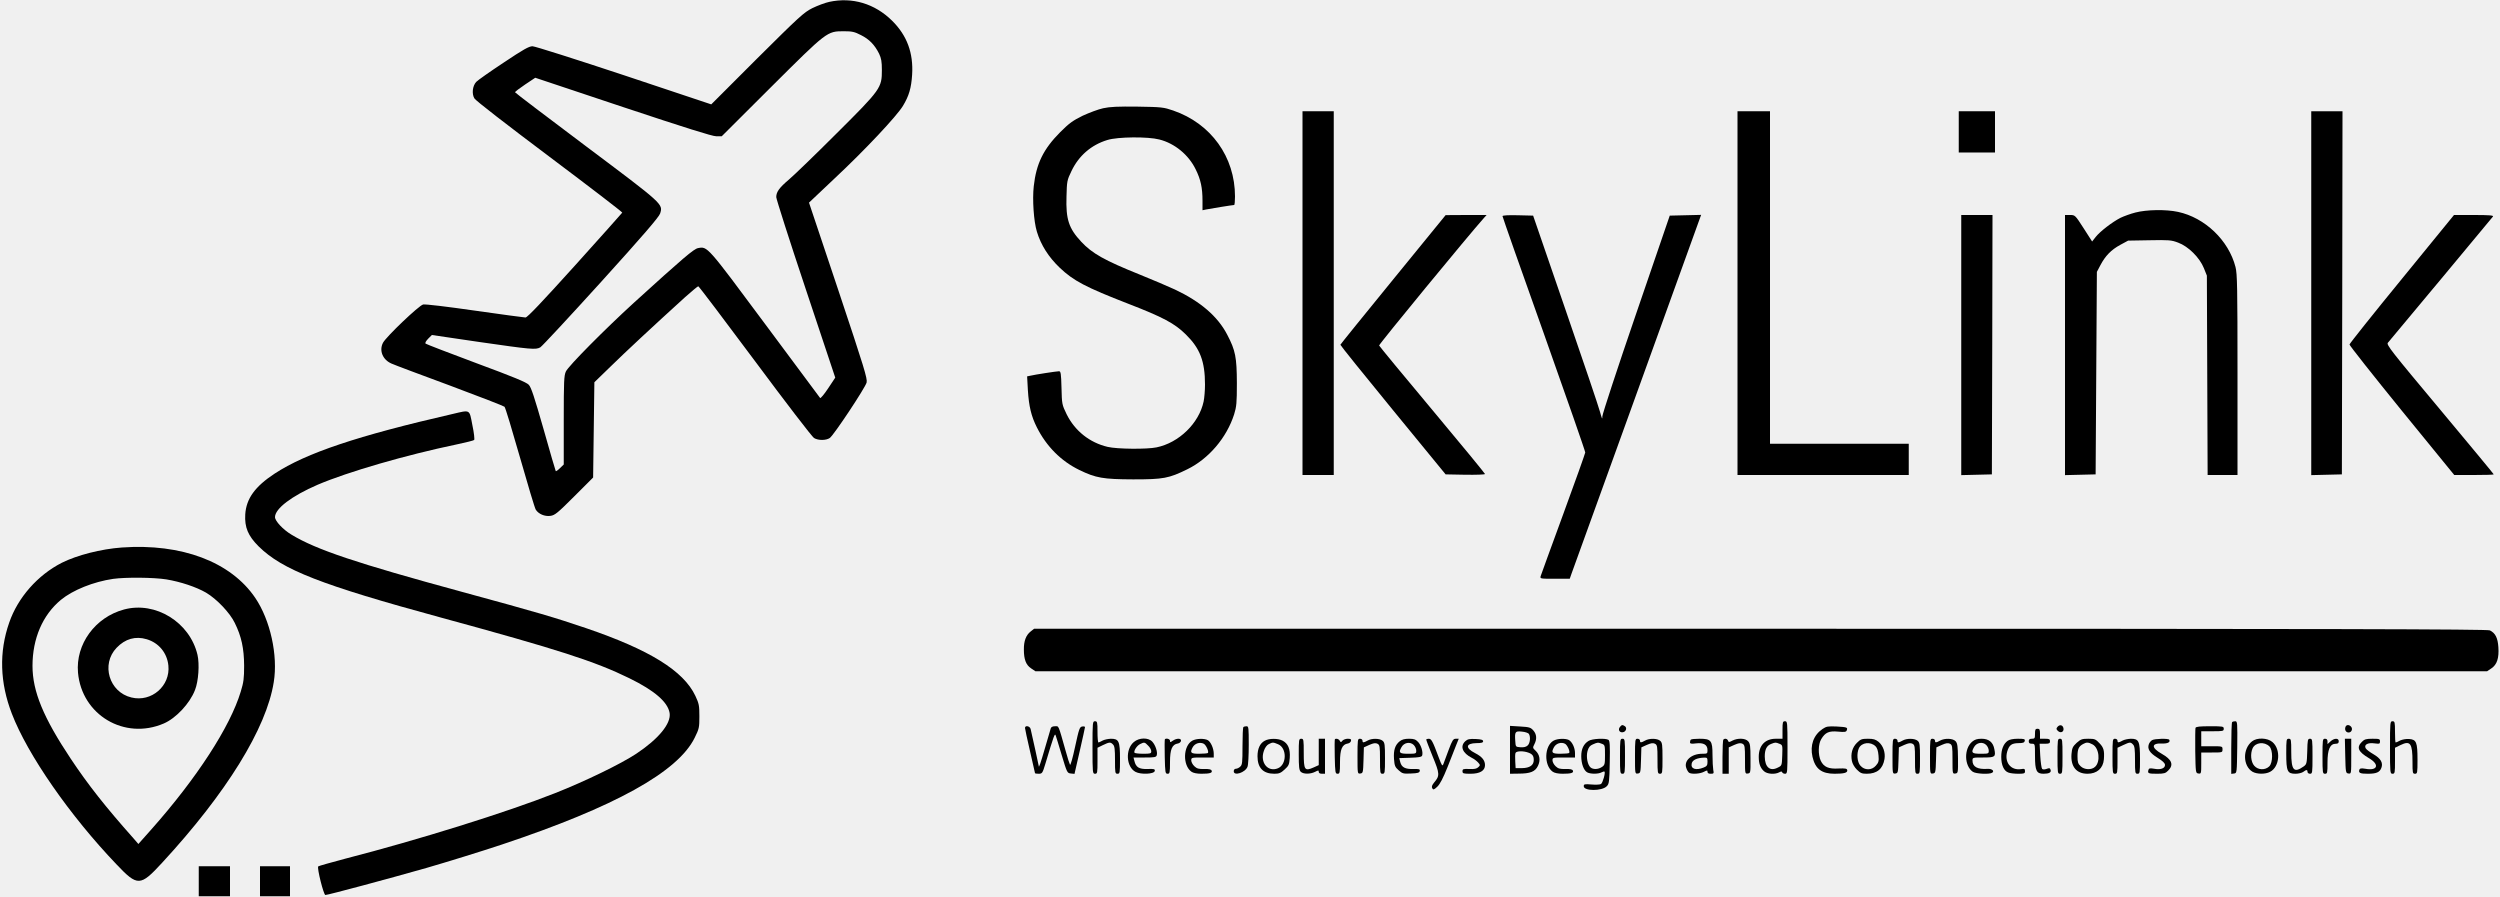
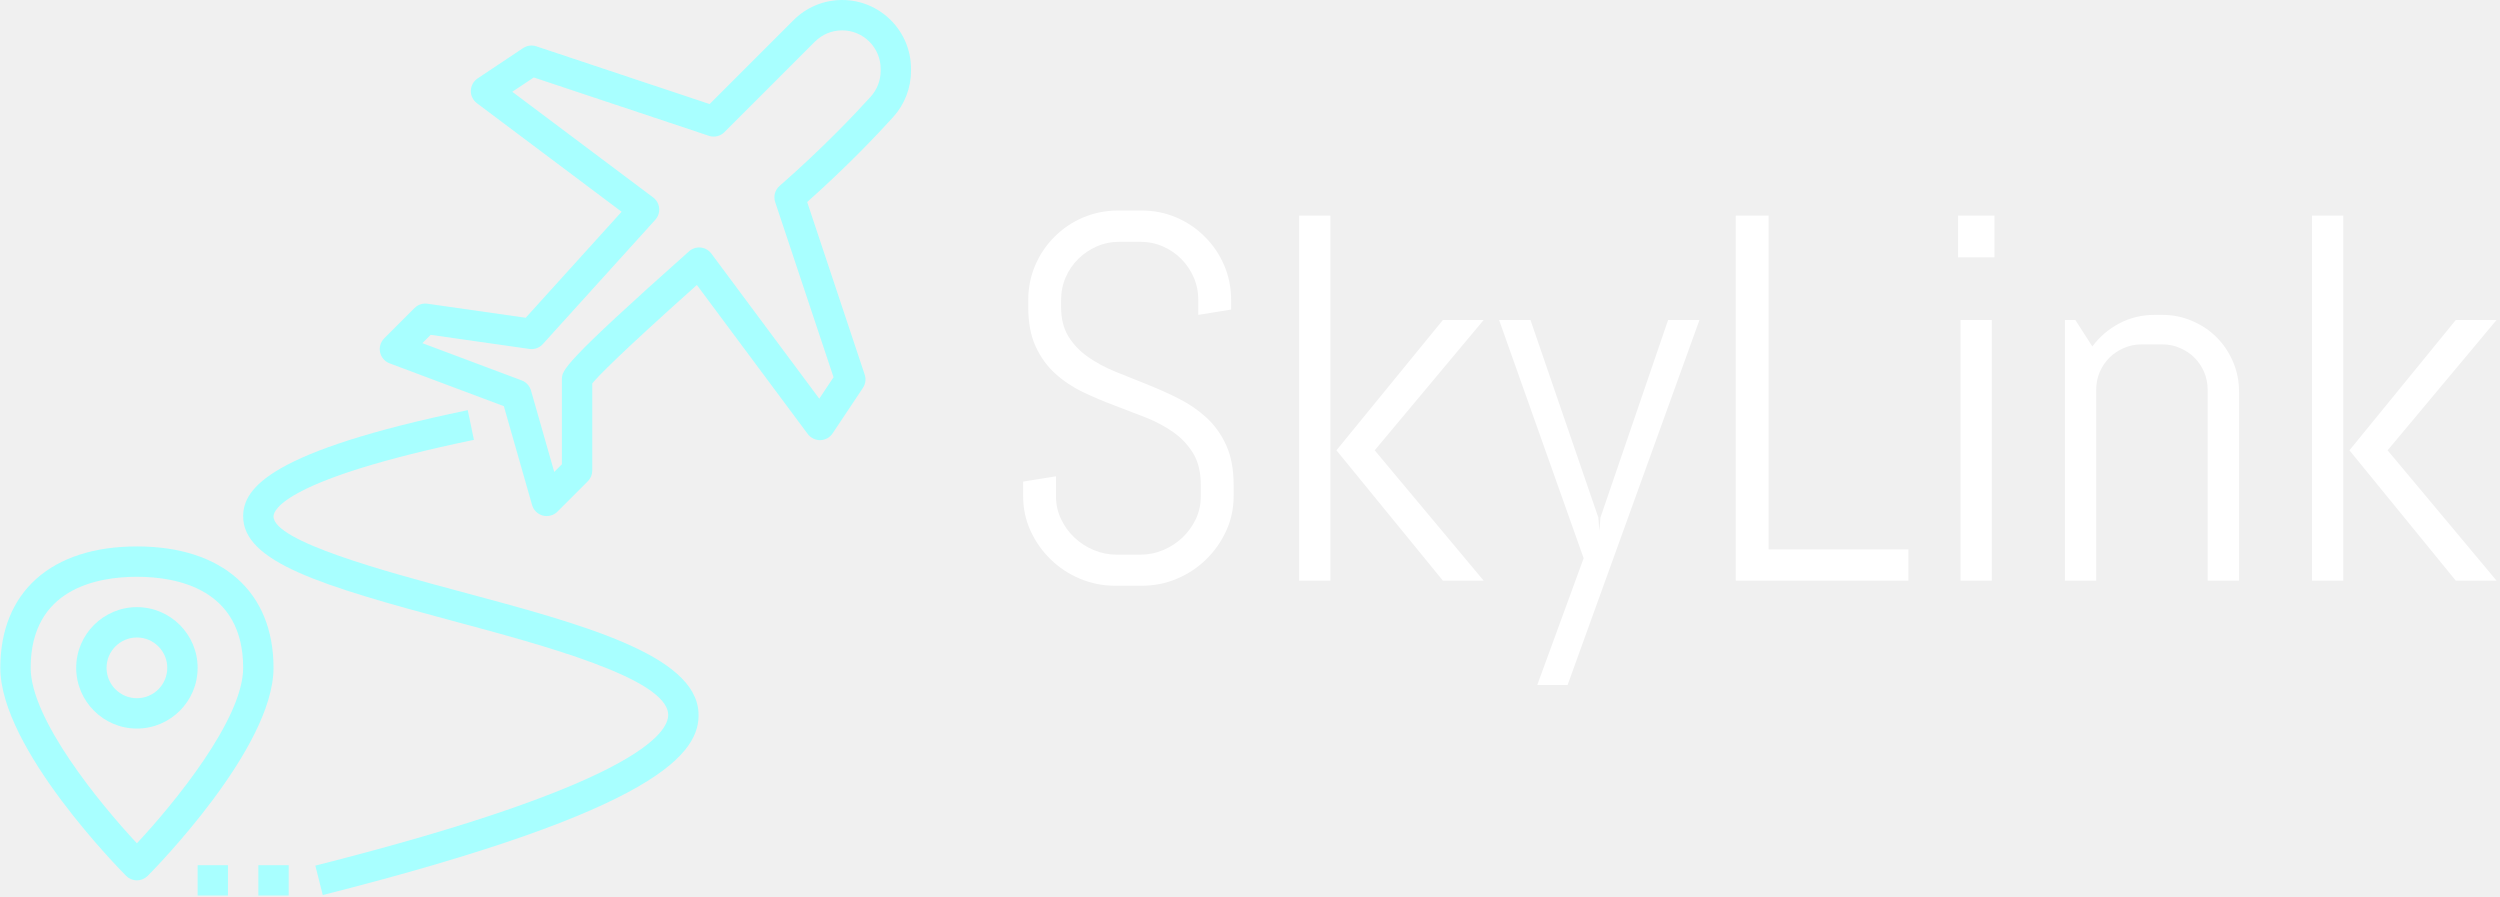
- <svg xmlns="http://www.w3.org/2000/svg" version="1.0" width="2000pt" height="717pt" viewBox="0 0 2000 717" preserveAspectRatio="xMidYMid meet">
-   <g transform="translate(0,717) scale(0.1,-0.1)" fill="#000000" stroke="none">
-     <path d="M6634 7155 c-33 -7 -94 -30 -135 -50 -68 -34 -104 -67 -442 -403 l-367 -367 -698 233 c-383 127 -713 232 -732 232 -28 0 -74 -26 -231 -131 -109 -72 -207 -141 -219 -154 -30 -32 -37 -95 -15 -132 10 -18 256 -208 602 -468 321 -241 582 -441 581 -446 -2 -4 -172 -194 -378 -423 -262 -290 -381 -416 -396 -416 -11 0 -193 25 -405 55 -222 32 -397 53 -414 49 -33 -7 -295 -257 -321 -306 -33 -63 -2 -137 69 -167 24 -11 235 -90 468 -176 233 -87 429 -163 435 -169 7 -6 62 -189 124 -406 62 -217 118 -405 126 -417 22 -35 71 -56 117 -50 36 5 57 22 191 156 l151 151 5 381 5 381 135 131 c122 119 318 302 591 550 54 48 101 87 105 87 5 0 209 -270 454 -599 245 -330 457 -606 472 -615 34 -21 97 -20 126 0 33 23 284 402 295 444 7 31 -18 114 -226 737 l-235 702 201 190 c249 233 499 500 550 583 49 81 67 143 74 250 11 174 -41 315 -161 433 -138 136 -318 190 -502 150z m254 -266 c66 -33 109 -77 145 -149 17 -36 22 -63 22 -130 0 -143 -7 -154 -365 -510 -168 -168 -338 -332 -377 -365 -79 -67 -103 -100 -103 -142 0 -15 106 -347 236 -736 l236 -708 -57 -86 c-31 -47 -60 -81 -64 -77 -4 5 -203 272 -441 593 -465 626 -460 621 -536 606 -33 -6 -117 -77 -514 -438 -229 -209 -523 -505 -543 -549 -15 -32 -17 -78 -17 -390 l0 -354 -30 -29 c-16 -16 -32 -27 -34 -24 -2 2 -46 153 -97 334 -74 258 -99 336 -119 357 -19 20 -120 62 -420 173 -217 81 -399 151 -405 156 -6 6 2 20 20 39 l30 30 380 -56 c417 -60 450 -63 487 -43 14 8 233 244 487 524 335 370 464 520 472 547 24 76 27 73 -593 538 -312 234 -567 428 -568 432 0 4 36 32 81 62 l81 54 701 -234 c496 -165 715 -234 746 -234 l45 0 395 394 c449 447 447 446 582 446 65 0 85 -4 137 -31z" />
-     <path d="M8825 6304 c-38 -8 -112 -36 -164 -60 -79 -39 -108 -60 -180 -132 -134 -135 -191 -251 -211 -432 -12 -106 0 -282 25 -363 32 -107 94 -204 182 -288 110 -105 209 -157 549 -289 279 -108 371 -157 461 -246 113 -111 153 -214 153 -401 0 -45 -5 -106 -11 -135 -37 -174 -197 -330 -377 -367 -78 -16 -315 -14 -391 4 -144 34 -262 128 -328 261 -37 77 -38 80 -41 211 -3 116 -6 133 -20 133 -19 0 -194 -27 -231 -36 l-24 -5 6 -110 c8 -130 27 -209 72 -298 77 -153 194 -270 340 -341 132 -64 189 -74 430 -75 243 0 285 8 434 81 171 84 314 252 374 439 19 62 22 91 22 250 -1 207 -11 261 -77 387 -76 147 -215 266 -419 362 -52 24 -178 78 -280 119 -286 115 -382 170 -469 263 -100 107 -124 180 -118 362 3 122 4 130 40 204 58 122 158 209 287 248 82 26 325 28 416 4 123 -31 234 -123 290 -238 41 -82 55 -149 55 -253 l0 -75 28 6 c33 7 214 36 225 36 4 0 7 30 7 68 0 317 -192 584 -495 688 -76 26 -91 28 -285 31 -155 2 -222 -1 -275 -13z" />
-     <path d="M10420 4825 l0 -1455 125 0 125 0 0 1455 0 1455 -125 0 -125 0 0 -1455z" />
-     <path d="M13900 4825 l0 -1455 685 0 685 0 0 125 0 125 -555 0 -555 0 0 1330 0 1330 -130 0 -130 0 0 -1455z" />
-     <path d="M15670 6115 l0 -165 145 0 145 0 0 165 0 165 -145 0 -145 0 0 -165z" />
-     <path d="M18490 4825 l0 -1456 123 3 122 3 3 1453 2 1452 -125 0 -125 0 0 -1455z" />
-     <path d="M17084 5470 c-40 -10 -94 -30 -121 -43 -66 -34 -162 -108 -197 -152 l-29 -37 -68 106 c-68 106 -69 106 -109 106 l-40 0 0 -1040 0 -1041 123 3 122 3 5 810 5 810 28 53 c39 75 87 124 159 163 l63 34 170 3 c156 3 175 2 230 -19 82 -30 172 -120 206 -204 l24 -60 3 -797 3 -798 119 0 120 0 0 801 c0 699 -2 809 -16 863 -55 214 -245 395 -460 441 -97 21 -252 18 -340 -5z" />
-     <path d="M11145 4934 c-231 -283 -421 -518 -422 -522 -1 -4 188 -239 420 -522 l422 -515 158 -3 c86 -1 157 1 157 6 0 4 -189 235 -421 512 -232 277 -423 509 -426 516 -3 9 718 886 840 1022 l20 22 -164 0 -164 -1 -420 -515z" />
-     <path d="M12020 5441 c0 -6 149 -430 332 -943 182 -513 331 -940 330 -948 -1 -8 -79 -229 -175 -490 -96 -261 -177 -485 -181 -497 -7 -23 -7 -23 112 -23 l120 0 15 43 c8 23 227 629 487 1347 259 718 489 1354 510 1413 l39 108 -126 -3 -125 -3 -269 -785 c-148 -431 -269 -800 -270 -820 0 -29 -3 -23 -19 35 -10 39 -135 408 -277 820 l-258 750 -123 3 c-77 2 -122 -1 -122 -7z" />
-     <path d="M15690 4410 l0 -1041 123 3 122 3 3 1038 2 1037 -125 0 -125 0 0 -1040z" />
-     <path d="M19215 4939 c-230 -281 -418 -517 -419 -525 0 -8 188 -246 418 -529 l420 -515 158 0 c87 0 158 2 158 5 0 3 -194 237 -431 521 -389 465 -430 517 -416 532 70 83 835 1001 841 1010 5 9 -30 12 -153 12 l-159 0 -417 -511z" />
-     <path d="M3620 3858 c-759 -174 -1171 -312 -1423 -477 -157 -103 -227 -200 -235 -326 -6 -104 22 -171 107 -256 189 -187 498 -308 1460 -570 936 -255 1231 -350 1506 -485 202 -99 307 -190 322 -278 13 -84 -88 -207 -267 -326 -126 -83 -409 -220 -649 -315 -387 -153 -1091 -373 -1681 -525 -113 -30 -209 -57 -214 -61 -12 -10 43 -229 57 -229 21 0 512 132 807 216 162 47 435 131 606 188 902 301 1406 580 1541 853 36 73 38 82 38 172 0 87 -3 102 -32 164 -95 201 -367 369 -875 542 -247 84 -385 125 -988 289 -852 232 -1168 338 -1367 458 -69 41 -133 110 -133 141 0 68 133 169 341 259 241 103 706 238 1114 323 72 15 134 31 138 35 5 4 -1 58 -14 119 -25 129 -14 123 -159 89z" />
-     <path d="M975 2790 c-167 -12 -358 -61 -480 -122 -193 -98 -352 -278 -421 -478 -83 -236 -75 -482 21 -730 126 -328 464 -815 837 -1205 169 -178 190 -177 365 13 515 558 835 1076 893 1445 35 214 -28 497 -148 674 -196 289 -590 437 -1067 403z m355 -255 c115 -19 240 -61 318 -106 85 -50 191 -161 230 -242 54 -109 74 -204 75 -342 0 -102 -4 -133 -27 -208 -85 -282 -353 -694 -715 -1102 l-104 -117 -38 44 c-227 255 -365 431 -503 638 -219 329 -306 539 -306 743 0 219 81 407 227 528 96 79 261 145 418 168 101 14 323 12 425 -4z" />
-     <path d="M992 2294 c-231 -62 -388 -278 -368 -505 30 -339 372 -542 686 -407 98 42 209 161 250 268 28 70 37 207 20 281 -61 261 -336 431 -588 363z m182 -238 c97 -29 163 -110 173 -210 17 -163 -135 -295 -295 -256 -179 42 -246 266 -119 398 69 72 151 95 241 68z" />
-     <path d="M8245 2118 c-37 -29 -55 -76 -54 -145 0 -79 17 -123 58 -150 l34 -23 5807 0 5807 0 34 23 c45 30 62 82 56 170 -5 74 -24 112 -68 134 -19 10 -1243 13 -5835 13 l-5811 0 -28 -22z" />
-     <path d="M8740 1190 c0 -203 1 -210 20 -210 19 0 20 7 20 104 l0 104 43 21 c52 25 61 26 81 5 13 -12 16 -39 16 -125 0 -102 1 -109 20 -109 19 0 20 7 20 118 0 143 -9 162 -73 162 -23 -1 -53 -7 -67 -15 -14 -8 -28 -14 -32 -15 -5 0 -8 38 -8 85 0 78 -2 85 -20 85 -19 0 -20 -7 -20 -210z" />
-     <path d="M14260 1330 l0 -70 -54 0 c-85 0 -136 -54 -136 -144 0 -55 12 -88 41 -115 26 -24 87 -28 122 -10 16 9 22 9 25 0 2 -6 12 -11 23 -11 18 0 19 10 19 210 0 203 -1 210 -20 210 -18 0 -20 -7 -20 -70z m-25 -110 c25 -10 26 -11 23 -92 -3 -83 -3 -83 -36 -99 -62 -32 -103 3 -104 89 0 57 16 88 52 101 33 13 35 13 65 1z" />
-     <path d="M17857 1393 c-4 -3 -7 -98 -7 -210 l0 -204 23 3 c22 3 22 4 25 211 2 196 1 207 -16 207 -10 0 -22 -3 -25 -7z" />
-     <path d="M19120 1190 c0 -203 1 -210 20 -210 19 0 20 7 20 104 l0 104 45 22 c78 38 95 13 95 -136 0 -87 1 -94 20 -94 19 0 20 7 20 113 0 139 -9 161 -67 165 -24 2 -55 -4 -72 -12 -16 -9 -32 -16 -36 -16 -3 0 -5 38 -5 85 0 78 -2 85 -20 85 -19 0 -20 -7 -20 -210z" />
-     <path d="M12960 1355 c-18 -21 -5 -47 22 -43 26 3 37 36 16 49 -18 12 -24 11 -38 -6z" />
-     <path d="M16460 1355 c-11 -13 -11 -19 3 -32 21 -21 49 -9 45 19 -4 28 -30 35 -48 13z" />
-     <path d="M18764 1355 c-9 -23 3 -45 25 -45 23 0 35 28 20 46 -15 18 -38 18 -45 -1z" />
-     <path d="M8200 1346 c0 -7 18 -90 40 -185 22 -94 40 -174 40 -176 0 -3 13 -5 29 -5 29 0 31 4 55 83 67 224 74 242 81 225 3 -9 26 -81 49 -160 42 -140 44 -143 73 -146 l29 -3 42 183 c23 101 42 187 42 191 0 5 -10 7 -22 5 -21 -3 -26 -18 -57 -161 -19 -89 -37 -153 -41 -145 -4 7 -20 56 -34 108 -62 218 -54 200 -86 200 -19 0 -31 -6 -34 -17 -3 -10 -23 -81 -46 -157 -35 -121 -50 -165 -50 -144 0 5 -47 217 -65 296 -6 24 -45 32 -45 8z" />
-     <path d="M9947 1353 c-4 -3 -7 -72 -7 -153 0 -130 -2 -149 -18 -163 -10 -10 -26 -17 -35 -17 -10 0 -17 -8 -17 -20 0 -41 93 -10 110 36 6 14 10 93 10 175 0 138 -1 149 -18 149 -10 0 -22 -3 -25 -7z" />
-     <path d="M12080 1171 l0 -191 68 1 c95 0 133 16 155 61 23 46 15 91 -19 123 -23 21 -23 24 -9 51 21 41 19 79 -8 110 -21 24 -32 28 -105 32 l-82 5 0 -192z m151 128 c15 -24 10 -75 -10 -93 -13 -12 -32 -16 -58 -14 -38 3 -38 3 -41 52 -5 73 0 79 54 73 26 -2 50 -11 55 -18z m-4 -150 c33 -12 43 -26 43 -60 0 -41 -33 -63 -93 -64 l-52 0 -3 54 c-2 29 -1 60 2 67 6 17 63 18 103 3z" />
-     <path d="M14580 1338 c-72 -49 -101 -130 -80 -223 22 -96 73 -135 177 -135 76 0 105 8 101 29 -3 13 -15 15 -69 13 -80 -5 -119 12 -143 62 -22 48 -21 133 4 173 32 54 62 67 135 60 52 -5 64 -3 69 10 9 24 3 26 -81 31 -70 3 -82 1 -113 -20z" />
-     <path d="M17564 1347 c-2 -7 -3 -91 -2 -187 3 -173 3 -175 26 -178 21 -3 22 -1 22 82 l0 86 85 0 c84 0 85 0 85 25 0 25 -1 25 -85 25 l-85 0 0 60 0 60 90 0 c83 0 90 1 90 20 0 19 -7 20 -110 20 -81 0 -112 -3 -116 -13z" />
-     <path d="M16280 1300 c0 -36 -2 -40 -25 -40 -18 0 -25 -5 -25 -20 0 -15 7 -20 25 -20 25 0 25 0 25 -98 0 -118 12 -142 68 -142 45 0 65 11 56 33 -4 13 -11 14 -31 6 -17 -6 -30 -6 -36 0 -5 5 -12 53 -15 105 l-5 96 42 0 c34 0 41 3 41 20 0 17 -7 20 -40 20 l-40 0 0 40 c0 33 -3 40 -20 40 -17 0 -20 -7 -20 -40z" />
-     <path d="M9071 1234 c-70 -58 -62 -199 13 -239 43 -23 149 -18 154 7 3 16 -5 18 -58 16 -68 -2 -93 14 -105 65 l-7 27 90 0 c78 0 91 2 96 18 8 25 -10 81 -36 109 -32 34 -105 33 -147 -3z m114 -29 c14 -13 25 -33 25 -45 0 -18 -6 -20 -64 -20 -36 0 -67 4 -70 8 -8 14 18 56 44 69 34 17 37 17 65 -12z" />
-     <path d="M9319 1256 c-2 -2 -3 -65 -1 -140 3 -127 4 -136 23 -136 17 0 19 8 19 94 0 102 17 141 63 148 12 2 23 11 25 21 4 22 -35 23 -66 1 -20 -14 -22 -14 -22 0 0 14 -30 23 -41 12z" />
-     <path d="M9539 1245 c-75 -41 -79 -199 -7 -249 14 -10 44 -16 79 -16 68 0 90 7 82 25 -3 10 -21 14 -59 13 -44 -1 -59 3 -79 22 -14 13 -25 34 -25 47 0 22 2 23 90 23 l90 0 0 30 c0 42 -24 96 -48 109 -29 15 -92 13 -123 -4z m91 -25 c19 -10 43 -64 33 -74 -4 -3 -35 -6 -70 -6 -67 0 -75 8 -52 51 17 32 58 45 89 29z" />
-     <path d="M10118 1244 c-38 -20 -58 -63 -58 -124 0 -93 45 -140 135 -140 37 0 52 6 82 34 33 30 37 39 41 93 5 71 -13 115 -58 138 -37 19 -107 19 -142 -1z m107 -28 c71 -30 70 -162 -1 -192 -81 -34 -146 46 -113 139 8 25 24 47 39 54 32 16 34 16 75 -1z" />
-     <path d="M10390 1136 c0 -100 3 -128 16 -140 20 -20 76 -20 114 -1 27 14 30 14 30 0 0 -9 9 -15 25 -15 l25 0 0 140 0 140 -25 0 -25 0 0 -105 0 -106 -42 -19 c-71 -31 -78 -20 -78 115 0 108 -1 115 -20 115 -19 0 -20 -7 -20 -124z" />
-     <path d="M10679 1256 c-2 -2 -3 -65 -1 -140 3 -127 4 -136 23 -136 17 0 19 8 19 94 0 102 17 141 63 148 12 2 23 11 25 21 3 13 -3 17 -26 17 -16 0 -35 -7 -43 -16 -11 -14 -13 -14 -21 0 -8 15 -29 21 -39 12z" />
-     <path d="M10860 1119 c0 -140 0 -140 23 -137 21 3 22 8 25 106 l3 103 44 20 c35 15 49 17 65 9 18 -10 20 -21 20 -125 0 -108 1 -115 20 -115 19 0 20 7 20 123 0 107 -2 126 -18 140 -23 21 -88 22 -122 2 -32 -18 -40 -18 -40 0 0 8 -9 15 -20 15 -19 0 -20 -7 -20 -141z" />
-     <path d="M11198 1240 c-37 -29 -51 -71 -46 -141 4 -54 8 -66 37 -91 30 -27 38 -29 99 -26 54 2 67 6 70 20 3 15 -5 17 -50 16 -66 -2 -95 13 -106 55 l-8 32 88 3 c67 2 90 6 95 17 9 26 -7 82 -32 109 -20 21 -33 26 -73 26 -34 0 -57 -6 -74 -20z m112 -30 c11 -11 20 -31 20 -45 0 -24 -2 -25 -65 -25 -69 0 -78 8 -54 51 20 39 70 48 99 19z" />
-     <path d="M11410 1253 c0 -5 23 -65 51 -134 57 -138 58 -155 13 -208 -18 -22 -23 -35 -16 -47 8 -14 13 -13 40 12 22 21 46 67 83 159 28 72 60 151 70 178 l19 47 -24 0 c-20 0 -28 -12 -56 -87 -18 -49 -37 -99 -42 -113 -9 -23 -12 -19 -38 50 -49 132 -59 150 -80 150 -11 0 -20 -3 -20 -7z" />
-     <path d="M11722 1240 c-44 -41 -22 -95 53 -133 17 -8 39 -25 49 -36 18 -20 19 -23 3 -38 -13 -13 -32 -17 -72 -15 -49 2 -55 0 -55 -18 0 -18 7 -20 64 -20 75 0 116 24 116 69 0 38 -24 68 -79 96 -81 41 -76 79 11 80 40 0 53 4 53 15 0 11 -15 16 -60 18 -50 2 -64 -1 -83 -18z" />
-     <path d="M12429 1245 c-75 -41 -79 -199 -7 -249 14 -10 44 -16 79 -16 68 0 90 7 82 25 -3 10 -21 14 -59 13 -44 -1 -59 3 -79 22 -14 13 -25 34 -25 47 0 22 2 23 90 23 l90 0 0 35 c0 43 -23 90 -49 105 -28 14 -91 12 -122 -5z m91 -25 c19 -10 43 -64 33 -74 -4 -3 -35 -6 -70 -6 -67 0 -75 8 -52 51 17 32 58 45 89 29z" />
-     <path d="M12709 1243 c-40 -24 -59 -65 -59 -122 0 -61 20 -115 48 -130 26 -14 88 -14 114 0 11 6 22 9 24 6 9 -8 -14 -90 -28 -99 -7 -5 -41 -7 -75 -4 -57 5 -63 3 -63 -14 0 -39 145 -40 184 0 19 19 21 35 24 192 3 133 0 173 -10 179 -23 15 -131 10 -159 -8z m105 -23 c25 -9 26 -13 26 -90 0 -74 -2 -81 -25 -96 -30 -20 -69 -21 -90 -4 -25 21 -37 85 -25 131 9 31 19 44 43 54 39 17 40 17 71 5z" />
-     <path d="M12960 1120 c0 -133 1 -140 20 -140 19 0 20 7 20 140 0 133 -1 140 -20 140 -19 0 -20 -7 -20 -140z" />
-     <path d="M13080 1119 c0 -140 0 -140 23 -137 21 3 22 8 25 106 l3 103 44 20 c35 15 49 17 65 9 18 -10 20 -21 20 -125 0 -108 1 -115 20 -115 19 0 20 7 20 123 0 107 -2 126 -18 140 -23 21 -88 22 -122 2 -32 -18 -40 -18 -40 0 0 8 -9 15 -20 15 -19 0 -20 -7 -20 -141z" />
-     <path d="M13527 1253 c-4 -3 -7 -13 -7 -21 0 -12 10 -14 49 -9 60 7 91 -11 91 -54 0 -28 -2 -29 -42 -29 -88 0 -150 -57 -127 -116 5 -16 16 -32 22 -36 20 -13 86 -9 117 7 27 14 30 14 30 0 0 -10 9 -15 26 -15 24 0 26 3 20 31 -3 17 -6 71 -6 120 0 115 -11 129 -103 129 -35 0 -67 -3 -70 -7z m133 -177 c0 -28 -5 -36 -30 -46 -64 -26 -107 -11 -96 34 7 27 43 43 99 45 24 1 27 -2 27 -33z" />
-     <path d="M13787 1253 c-4 -3 -7 -66 -7 -140 l0 -133 25 0 25 0 0 106 0 105 45 20 c35 15 49 17 65 9 18 -10 20 -21 20 -126 0 -114 0 -115 23 -112 21 3 22 6 21 120 0 99 -3 121 -19 138 -22 25 -83 27 -126 5 -26 -14 -30 -14 -35 0 -6 16 -26 20 -37 8z" />
-     <path d="M14855 1227 c-37 -37 -51 -87 -40 -144 4 -22 20 -50 40 -70 28 -28 40 -33 79 -33 82 0 129 39 142 118 8 52 -10 105 -47 137 -25 20 -41 25 -86 25 -49 0 -59 -4 -88 -33z m149 -27 c13 -12 21 -37 24 -73 4 -46 1 -57 -21 -82 -33 -39 -91 -39 -124 0 -26 29 -31 96 -12 139 22 47 93 55 133 16z" />
-     <path d="M15140 1119 c0 -140 0 -140 23 -137 21 3 22 8 25 106 l3 103 44 20 c35 15 49 17 65 9 18 -10 20 -21 20 -125 0 -108 1 -115 20 -115 19 0 20 7 20 123 0 107 -2 126 -18 140 -23 21 -88 22 -122 2 -32 -18 -40 -18 -40 0 0 8 -9 15 -20 15 -19 0 -20 -7 -20 -141z" />
-     <path d="M15440 1119 c0 -140 0 -140 23 -137 21 3 22 8 25 106 l3 103 44 20 c35 15 49 17 65 9 18 -10 20 -21 20 -126 0 -114 0 -115 23 -112 21 3 22 6 21 121 -1 98 -5 121 -19 137 -22 24 -87 26 -125 5 -32 -18 -40 -18 -40 0 0 8 -9 15 -20 15 -19 0 -20 -7 -20 -141z" />
-     <path d="M15778 1237 c-67 -55 -65 -193 4 -241 24 -17 133 -22 155 -8 22 14 -3 34 -38 31 -80 -5 -119 17 -119 66 0 25 1 25 85 25 96 0 102 5 90 66 -10 56 -44 84 -102 84 -35 0 -55 -6 -75 -23z m112 -27 c11 -11 20 -31 20 -45 0 -24 -2 -25 -65 -25 -69 0 -78 8 -54 51 20 39 70 48 99 19z" />
-     <path d="M16062 1244 c-34 -24 -52 -68 -52 -129 0 -66 21 -112 56 -125 14 -6 50 -10 80 -10 48 0 54 2 54 21 0 18 -5 21 -32 16 -83 -12 -135 56 -110 142 16 51 35 65 90 66 36 0 47 4 50 18 3 15 -5 17 -55 17 -37 0 -67 -6 -81 -16z" />
-     <path d="M16460 1120 c0 -133 1 -140 20 -140 19 0 20 7 20 140 0 133 -1 140 -20 140 -19 0 -20 -7 -20 -140z" />
-     <path d="M16613 1227 c-31 -29 -37 -41 -41 -89 -8 -100 39 -158 128 -158 75 0 125 43 131 115 5 69 -1 94 -35 129 -31 33 -38 36 -90 36 -50 0 -60 -4 -93 -33z m127 -12 c53 -27 66 -139 20 -180 -28 -26 -85 -24 -115 5 -21 20 -25 33 -25 80 0 58 10 79 45 98 27 15 41 15 75 -3z" />
-     <path d="M16900 1120 c0 -133 1 -140 20 -140 19 0 20 7 20 104 l0 104 45 21 c54 25 59 26 79 5 13 -12 16 -39 16 -125 0 -102 1 -109 20 -109 19 0 20 7 20 118 0 143 -9 162 -73 162 -23 -1 -53 -7 -67 -15 -32 -18 -40 -18 -40 0 0 8 -9 15 -20 15 -19 0 -20 -7 -20 -140z" />
-     <path d="M17217 1249 c-10 -6 -22 -20 -26 -32 -14 -38 6 -70 69 -109 42 -26 60 -43 60 -58 0 -27 -36 -40 -87 -30 -35 6 -42 4 -46 -11 -7 -26 0 -29 70 -29 55 0 68 4 88 25 47 46 30 89 -50 134 -87 49 -86 87 2 83 44 -2 68 11 57 30 -7 12 -116 9 -137 -3z" />
-     <path d="M18016 1239 c-76 -60 -74 -196 4 -243 35 -20 102 -21 140 -1 78 40 89 180 19 239 -40 34 -123 37 -163 5z m139 -40 c29 -29 29 -130 -1 -160 -33 -32 -90 -30 -120 5 -27 30 -33 96 -13 140 22 47 93 55 134 15z" />
-     <path d="M18290 1142 c0 -143 9 -162 74 -162 23 0 51 7 62 15 25 19 34 19 34 0 0 -8 9 -15 20 -15 19 0 20 7 20 140 0 133 -1 140 -20 140 -18 0 -20 -8 -22 -101 -3 -96 -5 -103 -28 -120 -79 -56 -100 -32 -100 112 0 102 -1 109 -20 109 -19 0 -20 -7 -20 -118z" />
-     <path d="M18580 1120 c0 -133 1 -140 20 -140 19 0 20 7 20 91 0 103 20 149 66 149 17 0 24 5 24 20 0 27 -37 26 -67 -2 l-23 -21 0 21 c0 15 -6 22 -20 22 -19 0 -20 -7 -20 -140z" />
-     <path d="M18762 1123 c3 -135 4 -138 26 -141 22 -3 22 -3 22 137 l0 141 -25 0 -26 0 3 -137z" />
-     <path d="M18895 1235 c-45 -44 -30 -79 56 -130 88 -51 71 -104 -29 -85 -32 5 -42 4 -47 -7 -9 -26 5 -33 66 -33 70 0 96 11 110 47 15 41 -5 75 -63 109 -28 16 -56 37 -62 47 -17 29 16 48 70 40 40 -5 44 -4 44 16 0 19 -5 21 -60 21 -51 0 -65 -4 -85 -25z" />
-     <path d="M1590 120 l0 -120 125 0 125 0 0 120 0 120 -125 0 -125 0 0 -120z" />
-     <path d="M2080 120 l0 -120 120 0 120 0 0 120 0 120 -120 0 -120 0 0 -120z" />
+ <svg xmlns="http://www.w3.org/2000/svg" version="1.1" width="2000" height="717" viewBox="0 0 2000 717">
+   <g transform="matrix(1,0,0,1,-1.212121,-0.2868882)">
+     <svg viewBox="0 0 396 142" data-background-color="#158a88" preserveAspectRatio="xMidYMid meet" height="717" width="2000">
+       <g id="tight-bounds" transform="matrix(1,0,0,1,0.24,0.05681746)">
+         <svg viewBox="0 0 395.52 141.886" height="141.886" width="395.52">
+           <g>
+             <svg viewBox="0 0 670.016 240.358" height="141.886" width="395.52">
+               <g transform="matrix(1,0,0,1,274.4965,56.50201)">
+                 <svg viewBox="0 0 395.52 127.353" height="127.353" width="395.52">
+                   <g id="textblocktransform">
+                     <svg viewBox="0 0 395.52 127.353" height="127.353" width="395.52" id="textblock">
+                       <g>
+                         <svg viewBox="0 0 395.52 127.353" height="127.353" width="395.52">
+                           <g transform="matrix(1,0,0,1,0,0)">
+                             <svg width="395.52" viewBox="3 -35.5 141.32 45.51" height="127.353" data-palette-color="#ffffff">
+                               <path d="M23.19-9.16L23.19-8.11Q23.19-6.32 22.47-4.76 21.75-3.2 20.54-2.03 19.34-0.85 17.74-0.18 16.14 0.49 14.36 0.49L14.36 0.49 11.84 0.49Q10.06 0.49 8.46-0.18 6.86-0.85 5.65-2.03 4.44-3.2 3.72-4.76 3-6.32 3-8.11L3-8.11 3-9.5 6.15-10.01 6.15-8.11Q6.15-6.93 6.63-5.92 7.1-4.91 7.91-4.14 8.72-3.37 9.78-2.93 10.84-2.49 12.01-2.49L12.01-2.49 14.21-2.49Q15.38-2.49 16.43-2.93 17.48-3.37 18.29-4.14 19.09-4.91 19.57-5.92 20.04-6.93 20.04-8.11L20.04-8.11 20.04-9.16Q20.04-10.96 19.34-12.16 18.63-13.35 17.46-14.2 16.28-15.04 14.81-15.63 13.33-16.21 11.77-16.8 10.21-17.38 8.73-18.09 7.25-18.8 6.08-19.86 4.91-20.92 4.2-22.46 3.49-24 3.49-26.25L3.49-26.25 3.49-26.9Q3.49-28.69 4.16-30.25 4.83-31.81 6.01-32.98 7.18-34.16 8.75-34.83 10.33-35.5 12.11-35.5L12.11-35.5 14.36-35.5Q16.14-35.5 17.7-34.83 19.26-34.16 20.43-32.98 21.61-31.81 22.28-30.25 22.95-28.69 22.95-26.9L22.95-26.9 22.95-26 19.8-25.49 19.8-26.9Q19.8-28.08 19.36-29.09 18.92-30.1 18.16-30.86 17.41-31.62 16.39-32.06 15.38-32.5 14.21-32.5L14.21-32.5 12.26-32.5Q11.08-32.5 10.07-32.06 9.06-31.62 8.29-30.86 7.52-30.1 7.08-29.09 6.64-28.08 6.64-26.9L6.64-26.9 6.64-26.25Q6.64-24.56 7.35-23.41 8.06-22.27 9.23-21.45 10.4-20.63 11.88-20.03 13.35-19.43 14.92-18.81 16.48-18.19 17.96-17.44 19.43-16.7 20.61-15.61 21.78-14.53 22.49-12.96 23.19-11.4 23.19-9.16L23.19-9.16ZM47.17 0L43.26 0 33.05-12.5 43.26-25 47.17-25 36.72-12.5 47.17 0ZM32.47 0L29.47 0 29.47-35.01 32.47-35.01 32.47 0ZM67.87-25L55.22 10.01 52.31 10.01 56.76-2.15 48.65-25 51.66-25 58.17-6.05 58.27-4.76 58.37-6.05 64.86-25 67.87-25ZM87.91 0L71.35 0 71.35-35.01 74.5-35.01 74.5-3 87.91-3 87.91 0ZM96.16-31.01L92.67-31.01 92.67-35.01 96.16-35.01 96.16-31.01ZM95.91 0L92.91 0 92.91-25 95.91-25 95.91 0ZM119.62 0L116.61 0 116.61-18.31Q116.61-19.21 116.27-20.01 115.93-20.8 115.34-21.39 114.76-21.97 113.96-22.31 113.17-22.66 112.27-22.66L112.27-22.66 110.27-22.66Q109.36-22.66 108.57-22.31 107.78-21.97 107.19-21.39 106.6-20.8 106.26-20.01 105.92-19.21 105.92-18.31L105.92-18.31 105.92 0 102.92 0 102.92-25 103.92-25 105.55-22.46Q106.58-23.85 108.13-24.67 109.68-25.49 111.51-25.49L111.51-25.49 112.27-25.49Q113.78-25.49 115.12-24.91 116.47-24.34 117.47-23.34 118.47-22.34 119.04-21 119.62-19.65 119.62-18.14L119.62-18.14 119.62 0ZM144.32 0L140.41 0 130.21-12.5 140.41-25 144.32-25 133.87-12.5 144.32 0ZM129.62 0L126.62 0 126.62-35.01 129.62-35.01 129.62 0Z" opacity="1" transform="matrix(1,0,0,1,0,0)" fill="#ffffff" class="wordmark-text-0" data-fill-palette-color="primary" id="text-0" />
+                             </svg>
+                           </g>
+                         </svg>
+                       </g>
+                     </svg>
+                   </g>
+                 </svg>
+               </g>
+               <g>
+                 <svg viewBox="0 0 244.431 240.358" height="240.358" width="244.431">
+                   <g>
+                     <svg version="1.1" x="0" y="0" viewBox="2 2 60 59" style="enable-background:new 0 0 64 64;" xml:space="preserve" height="240.358" width="244.431" class="icon-icon-0" data-fill-palette-color="accent" id="icon-0">
+                       <path d="M62 6.536C62 4.035 59.966 2 57.465 2c-1.211 0-2.351 0.472-3.207 1.329l-5.528 5.527L37.316 5.051c-0.292-0.097-0.614-0.054-0.871 0.117l-3 2C33.175 7.348 33.01 7.648 33 7.972c-0.009 0.325 0.141 0.633 0.4 0.828l9.533 7.151-6.318 6.984-6.474-0.925c-0.317-0.043-0.627 0.06-0.849 0.283l-2 2c-0.24 0.24-0.342 0.586-0.271 0.919 0.072 0.332 0.308 0.605 0.626 0.725l7.528 2.823 1.861 6.516c0.098 0.34 0.368 0.604 0.711 0.693C37.832 35.99 37.916 36 38 36c0.262 0 0.518-0.103 0.707-0.293l2-2C40.895 33.52 41 33.265 41 33v-5.738c0.356-0.444 1.733-1.877 6.891-6.487l7.307 9.821c0.194 0.261 0.54 0.414 0.828 0.403 0.325-0.008 0.626-0.174 0.807-0.445l2-3c0.171-0.257 0.214-0.578 0.116-0.871l-3.79-11.372c2.662-2.37 4.673-4.502 5.664-5.597C61.582 8.878 62 7.796 62 6.667V6.536zM60 6.667c0 0.631-0.234 1.237-0.659 1.706-1.024 1.131-3.165 3.397-5.999 5.875-0.304 0.265-0.418 0.687-0.29 1.069l3.845 11.536-0.941 1.413-7.111-9.56c-0.168-0.225-0.422-0.37-0.701-0.398-0.276-0.029-0.557 0.062-0.767 0.248C39 26.009 39 26.403 39 27v5.586l-0.506 0.505-1.532-5.366c-0.088-0.305-0.313-0.55-0.61-0.662l-6.546-2.455 0.548-0.548 6.505 0.929c0.334 0.047 0.661-0.073 0.883-0.319l7.411-8.191c0.189-0.208 0.281-0.487 0.254-0.767-0.026-0.28-0.17-0.536-0.396-0.704l-9.28-6.961 1.417-0.944 11.536 3.845c0.359 0.121 0.756 0.026 1.023-0.242l5.965-5.964C56.151 4.264 56.788 4 57.465 4 58.862 4 60 5.138 60 6.536V6.667z" fill="#a8ffff" data-fill-palette-color="accent" />
+                       <path d="M11 60c0.266 0 0.521-0.106 0.708-0.294C12.047 59.366 20 51.323 20 46c0-5.009-3.364-8-9-8s-9 2.991-9 8c0 5.323 7.953 13.366 8.292 13.706C10.479 59.894 10.734 60 11 60zM11 40c2.614 0 7 0.779 7 6 0 3.374-4.542 8.929-7 11.558C8.542 54.931 4 49.378 4 46 4 40.779 8.386 40 11 40z" fill="#a8ffff" data-fill-palette-color="accent" />
+                       <path d="M15 46c0-2.206-1.794-4-4-4s-4 1.794-4 4 1.794 4 4 4S15 48.206 15 46zM9 46c0-1.103 0.897-2 2-2s2 0.897 2 2-0.897 2-2 2S9 47.103 9 46z" fill="#a8ffff" data-fill-palette-color="accent" />
+                       <path d="M47.999 48.949c-0.196-3.822-7.709-5.836-15.663-7.97-4.922-1.32-12.358-3.314-12.336-4.966 0.005-0.384 0.666-2.432 13.203-5.034l-0.406-1.958C19.729 31.733 18.024 34.168 18 35.986c-0.041 3.052 5.224 4.62 13.817 6.924 5.935 1.592 14.062 3.771 14.184 6.141 0.062 1.214-2.078 4.618-23.246 9.979l0.49 1.938C45.442 55.347 48.134 51.592 47.999 48.949z" fill="#a8ffff" data-fill-palette-color="accent" />
+                       <rect x="19" y="59" width="2" height="2" fill="#a8ffff" data-fill-palette-color="accent" />
+                       <rect x="15" y="59" width="2" height="2" fill="#a8ffff" data-fill-palette-color="accent" />
+                     </svg>
+                   </g>
+                 </svg>
+               </g>
+             </svg>
+           </g>
+           <defs />
+         </svg>
+         <rect width="395.52" height="141.886" fill="none" stroke="none" visibility="hidden" />
+       </g>
+     </svg>
  </g>
</svg>
